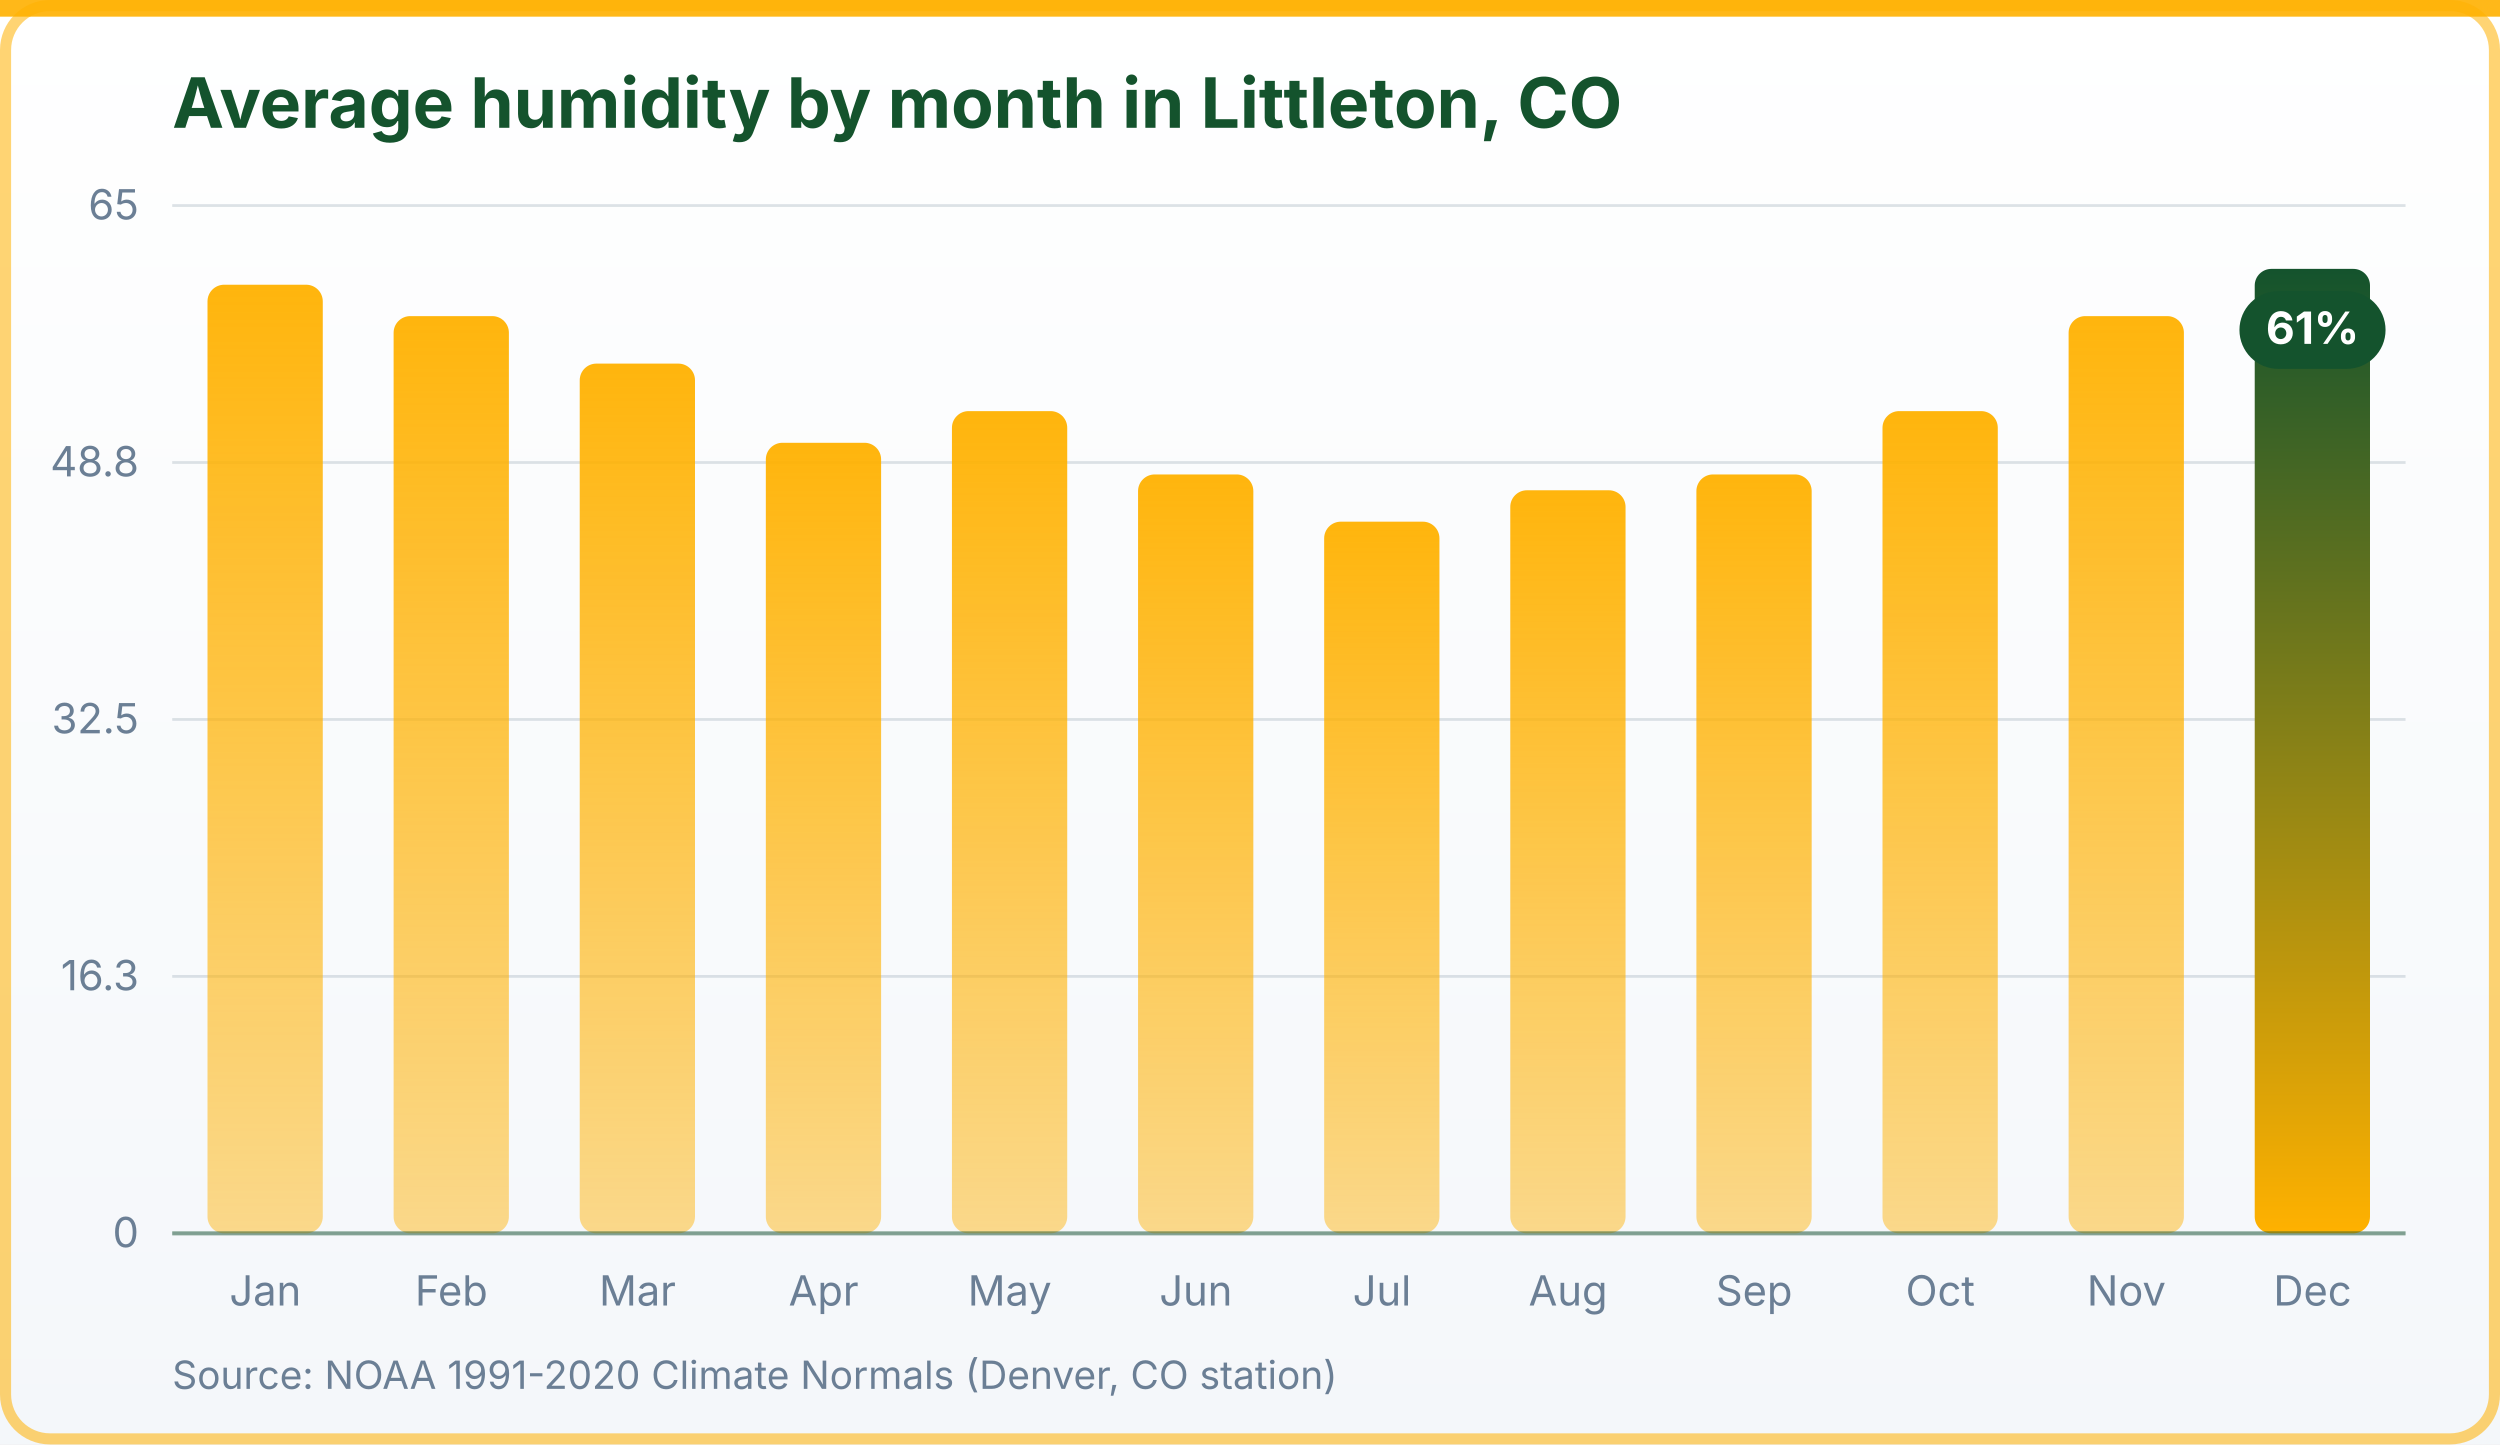
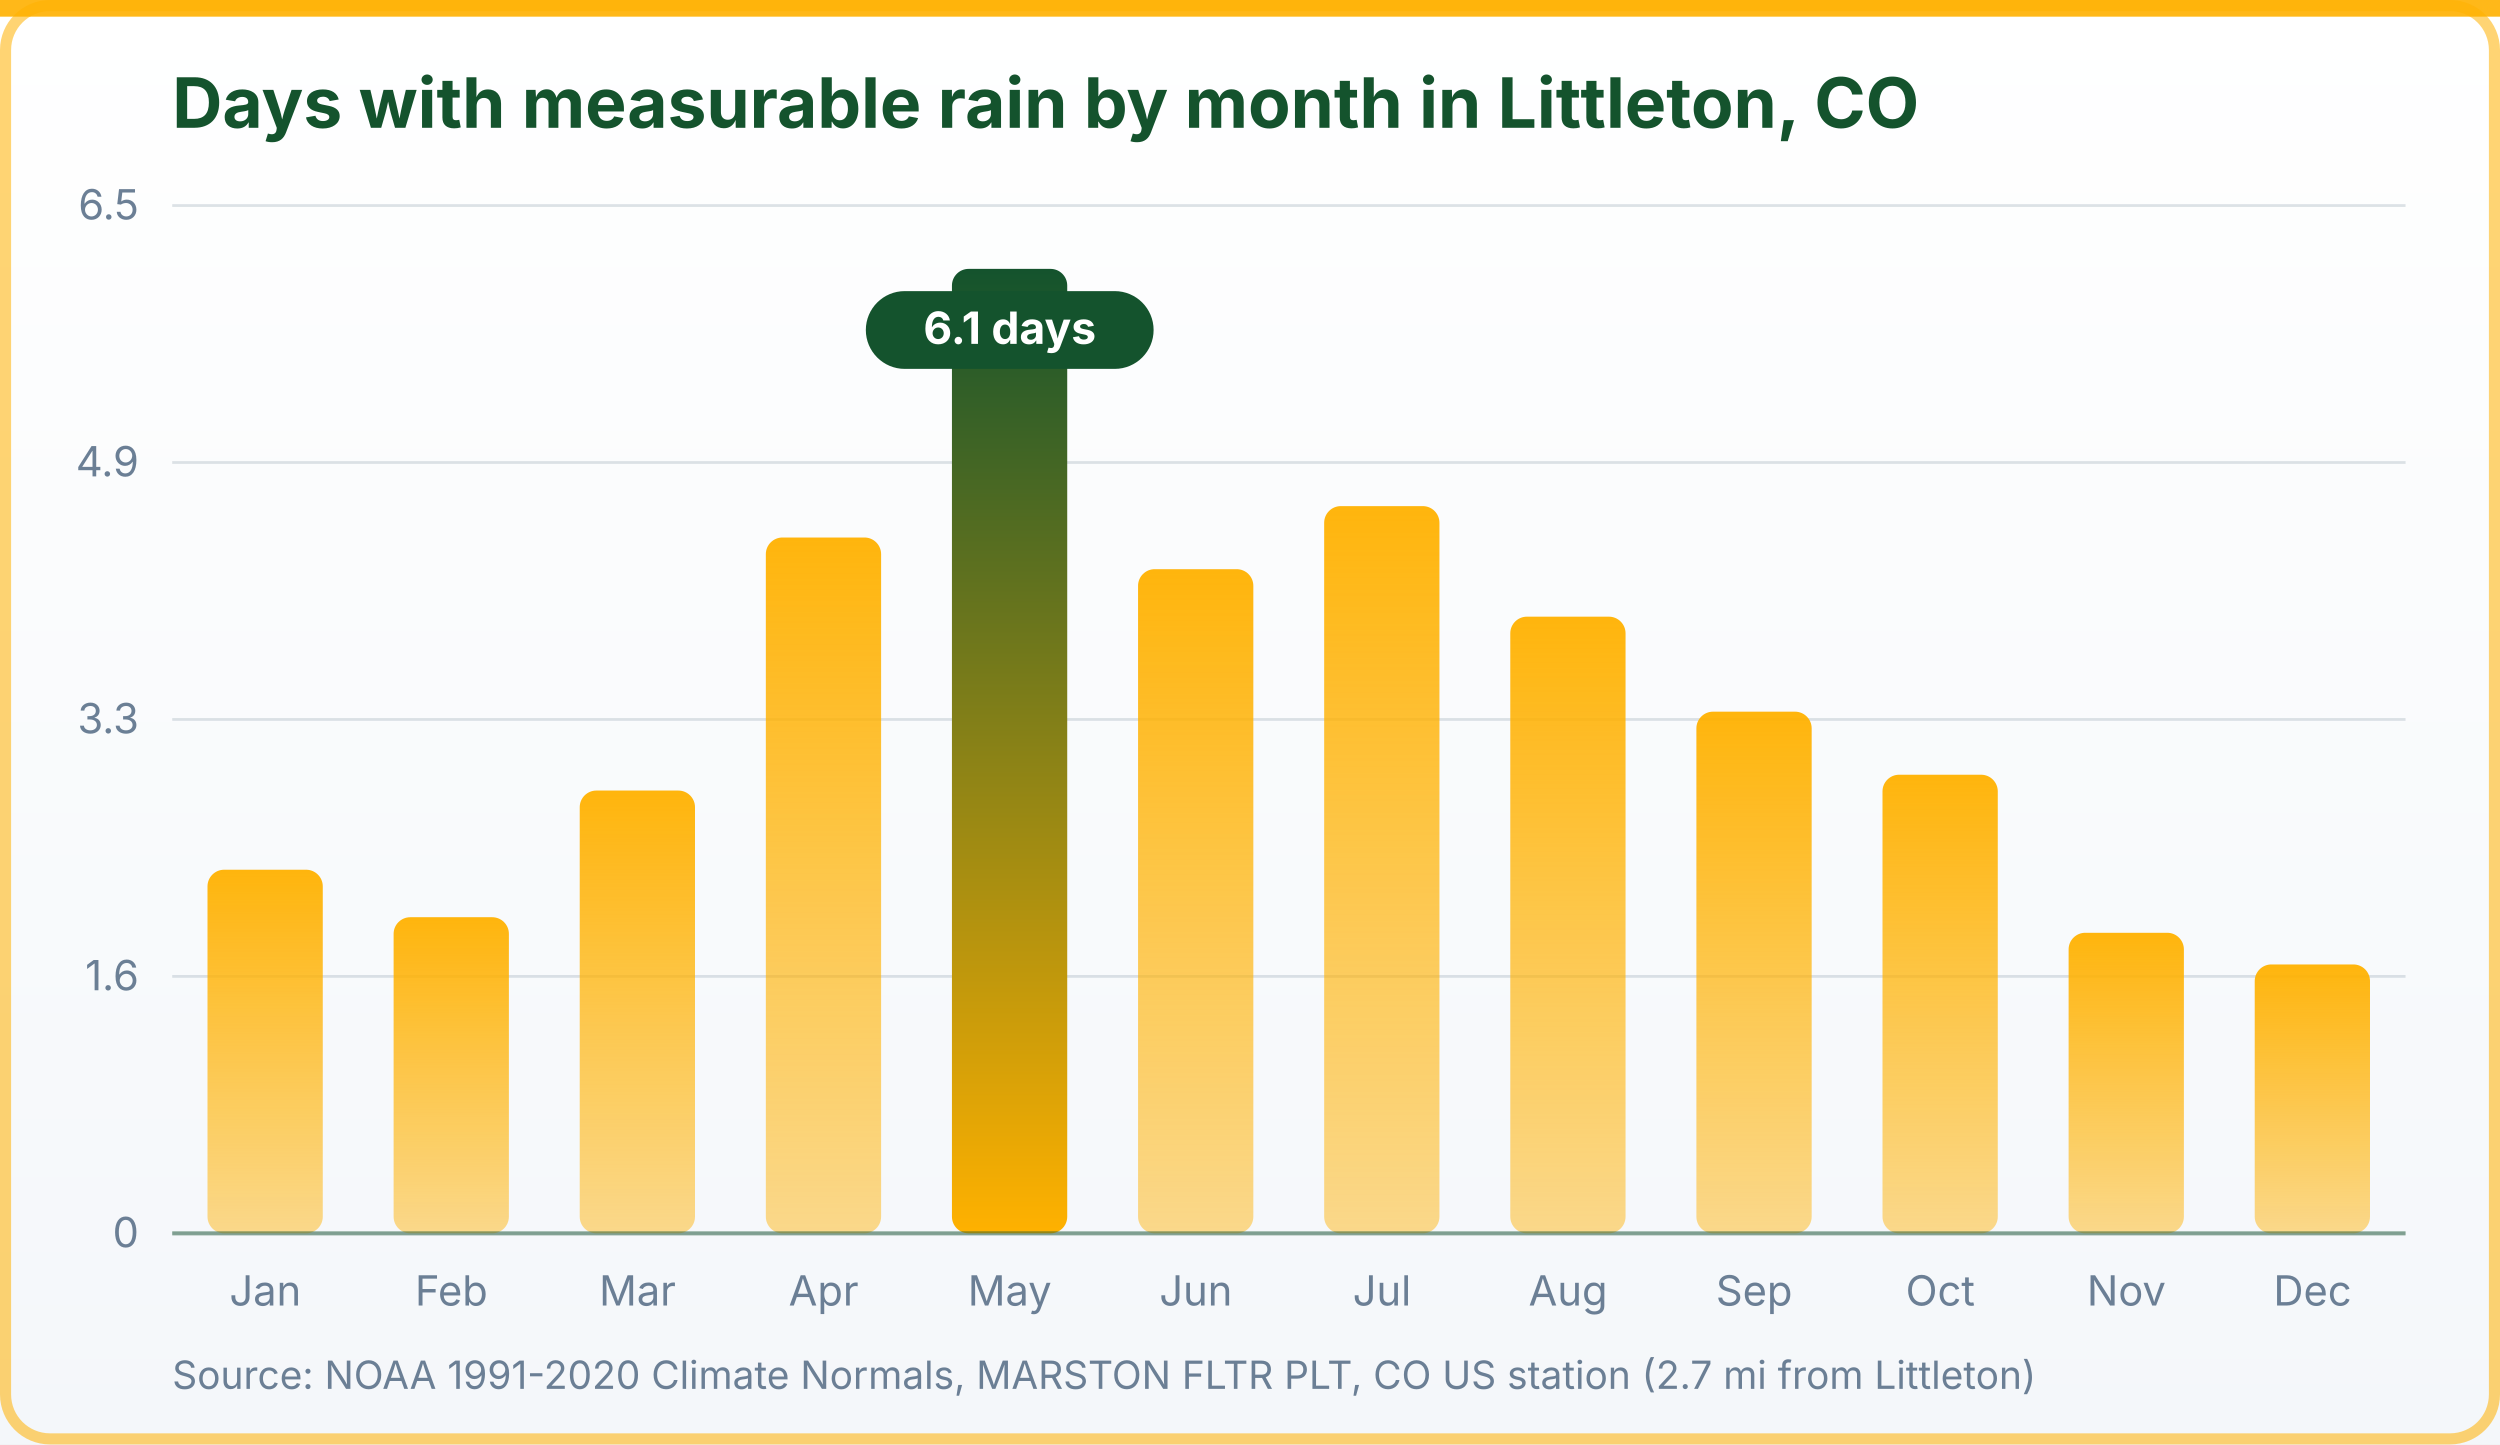
<svg xmlns="http://www.w3.org/2000/svg" viewBox="0 0 900 520" width="900" height="520" role="img">
  <defs>
    <linearGradient id="cbg" x1="0" y1="0" x2="0" y2="1">
      <stop offset="0" stop-color="#ffffff" />
      <stop offset="1" stop-color="#f4f7fa" />
    </linearGradient>
    <linearGradient id="barg" x1="0" y1="0" x2="0" y2="1">
      <stop offset="0" stop-color="#FFB100" stop-opacity=".95" />
      <stop offset="1" stop-color="#FFB100" stop-opacity=".45" />
    </linearGradient>
    <linearGradient id="barp" x1="0" y1="0" x2="0" y2="1">
      <stop offset="0" stop-color="#14532D" />
      <stop offset="1" stop-color="#FFB100" />
    </linearGradient>
  </defs>
  <rect width="900" height="520" fill="url(#cbg)" />
  <rect x="0" y="0" width="900" height="6" fill="#FFB100" fill-opacity=".9" />
-   <text x="62" y="46" font-family="system-ui,-apple-system,Segoe UI,sans-serif" font-size="25" font-weight="700" fill="#14532D">Average humidity by month in Littleton, CO</text>
+   <text x="62" y="46" font-family="system-ui,-apple-system,Segoe UI,sans-serif" font-size="25" font-weight="700" fill="#14532D">Days with measurable rain by month in Littleton, CO</text>
  <line x1="62" y1="444" x2="866" y2="444" stroke="#6b7f95" stroke-opacity=".22" stroke-width="1" />
  <text x="50" y="449" text-anchor="end" font-family="system-ui,-apple-system,Segoe UI,sans-serif" font-size="15" fill="#6b7f95">0</text>
  <line x1="62" y1="351.5" x2="866" y2="351.5" stroke="#6b7f95" stroke-opacity=".22" stroke-width="1" />
-   <text x="50" y="356.5" text-anchor="end" font-family="system-ui,-apple-system,Segoe UI,sans-serif" font-size="15" fill="#6b7f95">16.3</text>
+   <text x="50" y="356.5" text-anchor="end" font-family="system-ui,-apple-system,Segoe UI,sans-serif" font-size="15" fill="#6b7f95">1.6</text>
  <line x1="62" y1="259" x2="866" y2="259" stroke="#6b7f95" stroke-opacity=".22" stroke-width="1" />
-   <text x="50" y="264" text-anchor="end" font-family="system-ui,-apple-system,Segoe UI,sans-serif" font-size="15" fill="#6b7f95">32.5</text>
+   <text x="50" y="264" text-anchor="end" font-family="system-ui,-apple-system,Segoe UI,sans-serif" font-size="15" fill="#6b7f95">3.3</text>
  <line x1="62" y1="166.5" x2="866" y2="166.5" stroke="#6b7f95" stroke-opacity=".22" stroke-width="1" />
-   <text x="50" y="171.5" text-anchor="end" font-family="system-ui,-apple-system,Segoe UI,sans-serif" font-size="15" fill="#6b7f95">48.8</text>
+   <text x="50" y="171.5" text-anchor="end" font-family="system-ui,-apple-system,Segoe UI,sans-serif" font-size="15" fill="#6b7f95">4.9</text>
  <line x1="62" y1="74" x2="866" y2="74" stroke="#6b7f95" stroke-opacity=".22" stroke-width="1" />
-   <text x="50" y="79" text-anchor="end" font-family="system-ui,-apple-system,Segoe UI,sans-serif" font-size="15" fill="#6b7f95">65</text>
-   <rect x="74.7" y="102.5" width="41.5" height="341.5" rx="6" fill="url(#barg)" />
+   <text x="50" y="79" text-anchor="end" font-family="system-ui,-apple-system,Segoe UI,sans-serif" font-size="15" fill="#6b7f95">6.5</text>
+   <rect x="74.7" y="313.1" width="41.5" height="130.9" rx="6" fill="url(#barg)" />
  <text x="95.5" y="470" text-anchor="middle" font-family="system-ui,-apple-system,Segoe UI,sans-serif" font-size="15" fill="#6b7f95">Jan</text>
-   <rect x="141.7" y="113.8" width="41.5" height="330.2" rx="6" fill="url(#barg)" />
+   <rect x="141.7" y="330.2" width="41.5" height="113.8" rx="6" fill="url(#barg)" />
  <text x="162.5" y="470" text-anchor="middle" font-family="system-ui,-apple-system,Segoe UI,sans-serif" font-size="15" fill="#6b7f95">Feb</text>
-   <rect x="208.7" y="130.9" width="41.5" height="313.1" rx="6" fill="url(#barg)" />
+   <rect x="208.7" y="284.6" width="41.5" height="159.4" rx="6" fill="url(#barg)" />
  <text x="229.5" y="470" text-anchor="middle" font-family="system-ui,-apple-system,Segoe UI,sans-serif" font-size="15" fill="#6b7f95">Mar</text>
-   <rect x="275.7" y="159.4" width="41.5" height="284.6" rx="6" fill="url(#barg)" />
+   <rect x="275.7" y="193.5" width="41.5" height="250.5" rx="6" fill="url(#barg)" />
  <text x="296.5" y="470" text-anchor="middle" font-family="system-ui,-apple-system,Segoe UI,sans-serif" font-size="15" fill="#6b7f95">Apr</text>
-   <rect x="342.7" y="148" width="41.5" height="296" rx="6" fill="url(#barg)" />
+   <rect x="342.7" y="96.8" width="41.5" height="347.2" rx="6" fill="url(#barp)" />
  <text x="363.5" y="470" text-anchor="middle" font-family="system-ui,-apple-system,Segoe UI,sans-serif" font-size="15" fill="#6b7f95">May</text>
-   <rect x="409.7" y="170.8" width="41.5" height="273.2" rx="6" fill="url(#barg)" />
+   <rect x="409.7" y="204.9" width="41.5" height="239.1" rx="6" fill="url(#barg)" />
  <text x="430.5" y="470" text-anchor="middle" font-family="system-ui,-apple-system,Segoe UI,sans-serif" font-size="15" fill="#6b7f95">Jun</text>
-   <rect x="476.7" y="187.8" width="41.5" height="256.2" rx="6" fill="url(#barg)" />
+   <rect x="476.7" y="182.2" width="41.5" height="261.8" rx="6" fill="url(#barg)" />
  <text x="497.5" y="470" text-anchor="middle" font-family="system-ui,-apple-system,Segoe UI,sans-serif" font-size="15" fill="#6b7f95">Jul</text>
-   <rect x="543.7" y="176.5" width="41.5" height="267.5" rx="6" fill="url(#barg)" />
+   <rect x="543.7" y="222" width="41.5" height="222" rx="6" fill="url(#barg)" />
  <text x="564.5" y="470" text-anchor="middle" font-family="system-ui,-apple-system,Segoe UI,sans-serif" font-size="15" fill="#6b7f95">Aug</text>
-   <rect x="610.7" y="170.8" width="41.5" height="273.2" rx="6" fill="url(#barg)" />
+   <rect x="610.7" y="256.2" width="41.5" height="187.8" rx="6" fill="url(#barg)" />
  <text x="631.5" y="470" text-anchor="middle" font-family="system-ui,-apple-system,Segoe UI,sans-serif" font-size="15" fill="#6b7f95">Sep</text>
-   <rect x="677.7" y="148" width="41.5" height="296" rx="6" fill="url(#barg)" />
+   <rect x="677.7" y="278.9" width="41.5" height="165.1" rx="6" fill="url(#barg)" />
  <text x="698.5" y="470" text-anchor="middle" font-family="system-ui,-apple-system,Segoe UI,sans-serif" font-size="15" fill="#6b7f95">Oct</text>
-   <rect x="744.7" y="113.8" width="41.5" height="330.2" rx="6" fill="url(#barg)" />
+   <rect x="744.7" y="335.8" width="41.5" height="108.2" rx="6" fill="url(#barg)" />
  <text x="765.5" y="470" text-anchor="middle" font-family="system-ui,-apple-system,Segoe UI,sans-serif" font-size="15" fill="#6b7f95">Nov</text>
-   <rect x="811.7" y="96.8" width="41.5" height="347.2" rx="6" fill="url(#barp)" />
+   <rect x="811.7" y="347.2" width="41.5" height="96.8" rx="6" fill="url(#barg)" />
  <text x="832.5" y="470" text-anchor="middle" font-family="system-ui,-apple-system,Segoe UI,sans-serif" font-size="15" fill="#6b7f95">Dec</text>
-   <rect x="806.2" y="104.8" width="52.6" height="28" rx="14" fill="#14532D" />
-   <text x="832.5" y="123.8" text-anchor="middle" font-family="system-ui,-apple-system,Segoe UI,sans-serif" font-size="16" font-weight="700" fill="#ffffff">61%</text>
+   <rect x="311.7" y="104.8" width="103.6" height="28" rx="14" fill="#14532D" />
+   <text x="363.5" y="123.8" text-anchor="middle" font-family="system-ui,-apple-system,Segoe UI,sans-serif" font-size="16" font-weight="700" fill="#ffffff">6.1 days</text>
  <line x1="62" y1="444" x2="866" y2="444" stroke="#14532D" stroke-opacity=".45" stroke-width="1.5" />
-   <text x="62" y="500" font-family="system-ui,-apple-system,Segoe UI,sans-serif" font-size="14" fill="#6b7f95">Source: NOAA 1991-2020 Climate Normals (Denver, CO station)</text>
+   <text x="62" y="500" font-family="system-ui,-apple-system,Segoe UI,sans-serif" font-size="14" fill="#6b7f95">Source: NOAA 1991-2020 Climate Normals, MARSTON FLTR PLT, CO US station (2.7 mi from Littleton)</text>
  <rect x="2" y="2" width="896" height="516" rx="16" fill="none" stroke="#FFB100" stroke-opacity=".55" stroke-width="4" />
</svg>
